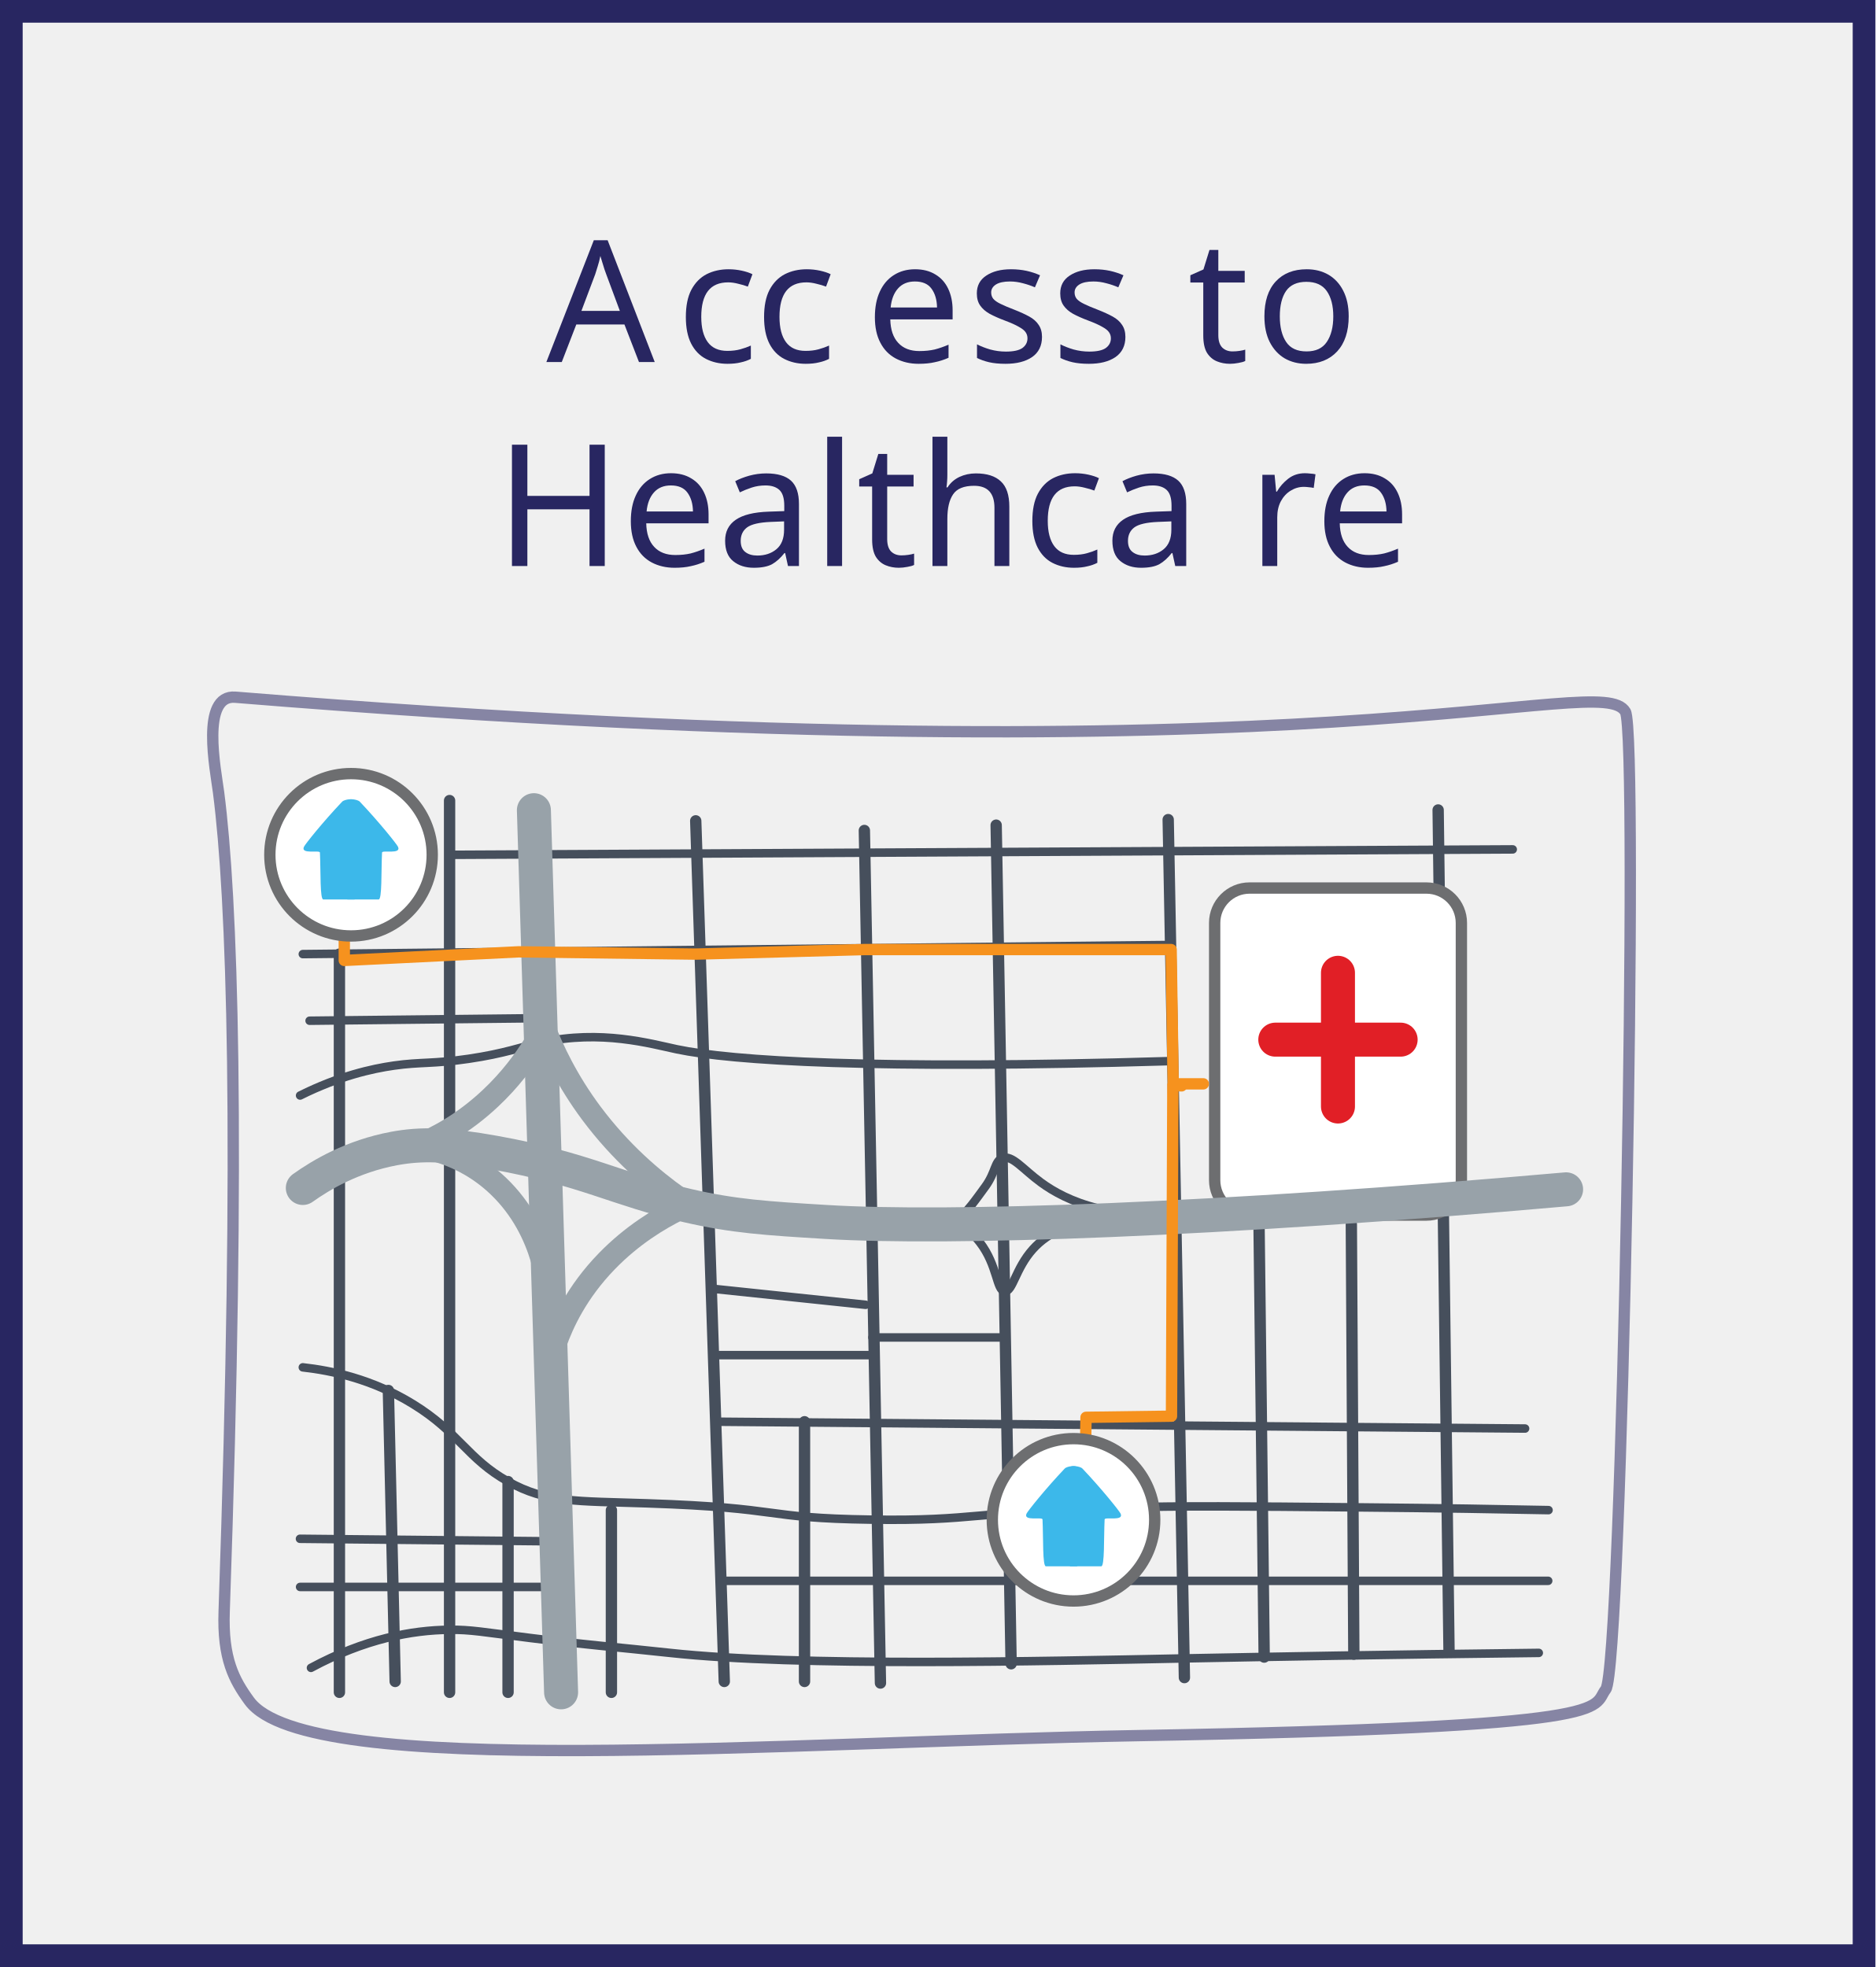
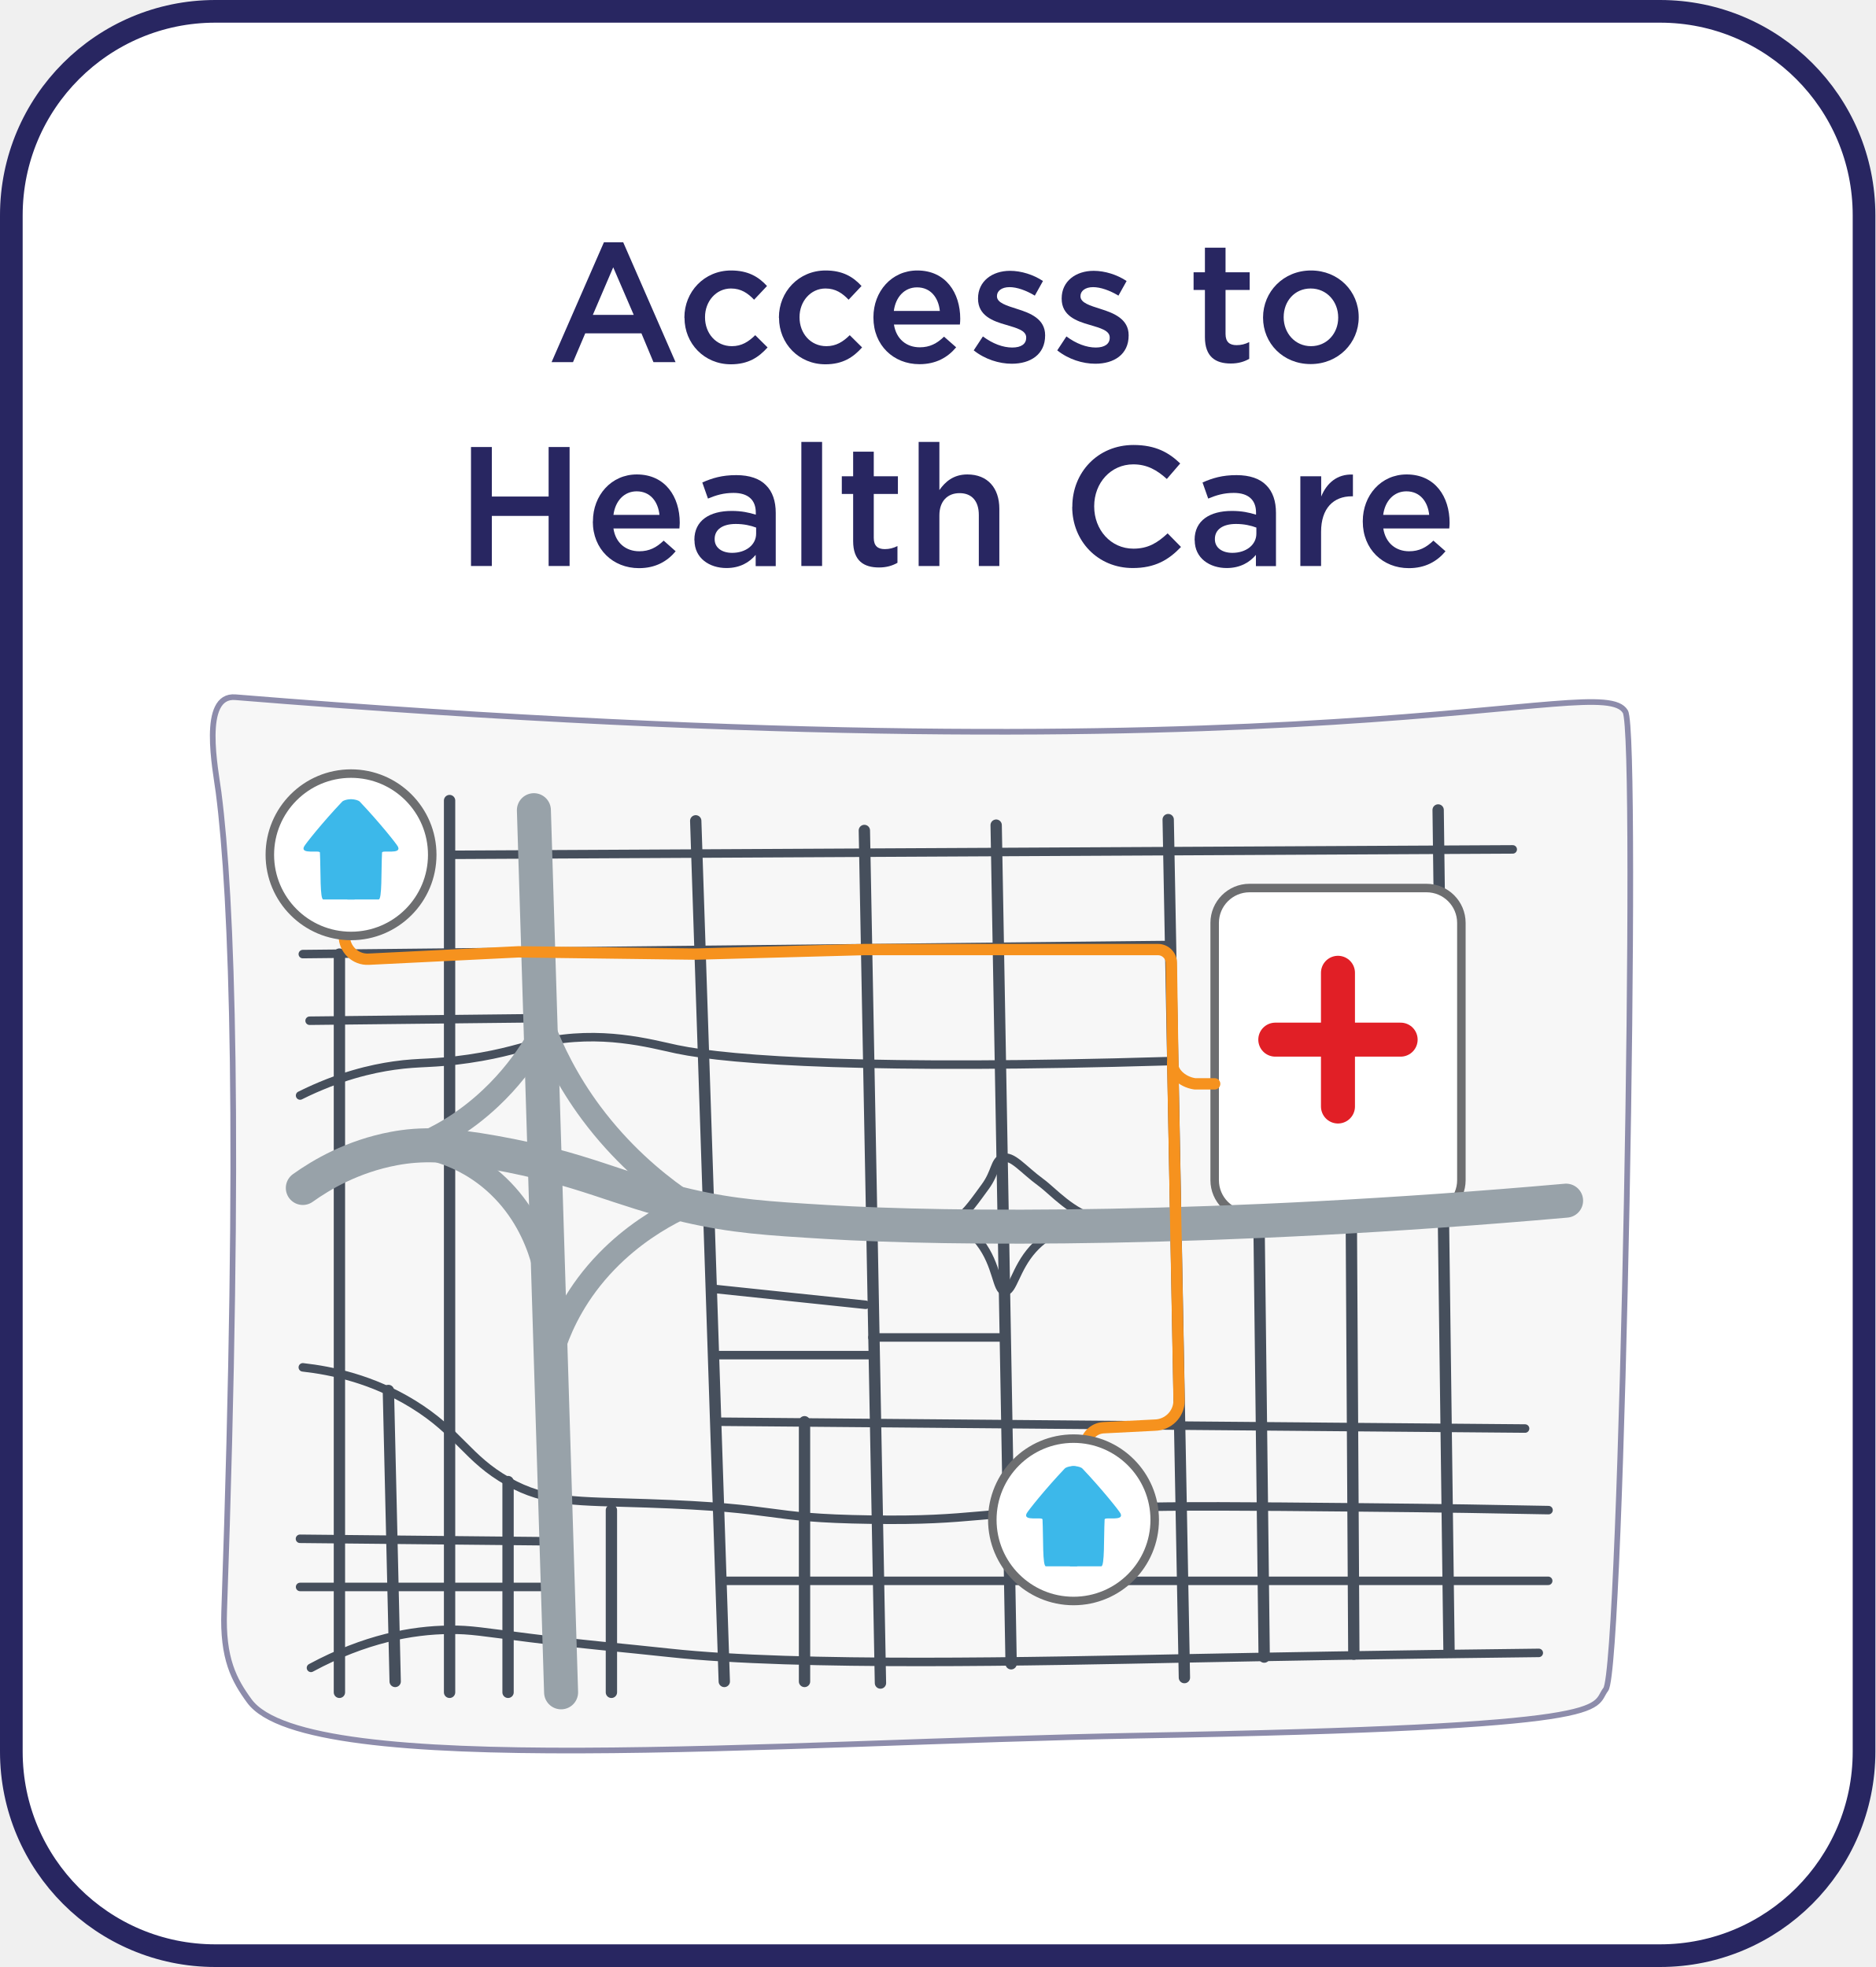
- <svg xmlns="http://www.w3.org/2000/svg" id="Cards" viewBox="0 0 165.48 173.59">
+ <svg xmlns="http://www.w3.org/2000/svg" id="Layer_2" data-name="Layer 2" viewBox="0 0 165.48 173.59">
  <defs>
    <style>
      .cls-1 {
        stroke: #f6921e;
      }

-       .cls-1, .cls-2, .cls-3, .cls-4, .cls-5, .cls-6, .cls-7 {
+       .cls-1, .cls-2, .cls-3, .cls-4, .cls-5, .cls-6 {
        fill: none;
-       }
- 
-       .cls-1, .cls-2, .cls-3, .cls-4, .cls-5, .cls-7 {
        stroke-linecap: round;
        stroke-linejoin: round;
      }

      .cls-2, .cls-4 {
        stroke: #464f5c;
      }

      .cls-3 {
        stroke: #e11f26;
      }

-       .cls-3, .cls-7 {
+       .cls-3, .cls-6 {
        stroke-width: 3px;
      }

-       .cls-4 {
+       .cls-4, .cls-7 {
        stroke-width: .75px;
      }

-       .cls-8 {
-         fill: #efefef;
-         opacity: .53;
+       .cls-8, .cls-5 {
+         stroke-width: 2px;
      }

-       .cls-8, .cls-9, .cls-6 {
+       .cls-8, .cls-9 {
+         stroke: #282661;
+       }
+ 
+       .cls-8, .cls-9, .cls-7 {
        stroke-miterlimit: 10;
      }

-       .cls-8, .cls-6 {
-         stroke: #282661;
-       }
- 
-       .cls-10 {
-         letter-spacing: -.03em;
-       }
- 
-       .cls-11 {
-         letter-spacing: -.02em;
+       .cls-8, .cls-7 {
+         fill: #fff;
      }

      .cls-5, .cls-6 {
-         stroke-width: 2px;
-       }
- 
-       .cls-5, .cls-7 {
        stroke: #98a2a9;
      }

      .cls-9 {
-         fill: #fff;
+         fill: #efefef;
+         opacity: .53;
+         stroke-width: .5px;
+       }
+ 
+       .cls-7 {
        stroke: #6d6e70;
      }

-       .cls-12 {
-         letter-spacing: -.02em;
+       .cls-10 {
+         fill: #282661;
      }

-       .cls-13 {
-         letter-spacing: 0em;
+       .cls-10, .cls-11 {
+         stroke-width: 0px;
      }

-       .cls-14 {
-         fill: #282661;
-         font-family: Gotham-Medium, Gotham;
-         font-size: 15px;
-         font-weight: 500;
-       }
- 
-       .cls-15 {
+       .cls-11 {
        fill: #3cb8ea;
-         stroke-width: 0px;
      }
    </style>
  </defs>
-   <path class="cls-8" d="m19.29,69.95c-.26-2-1.62-8.68,1.48-8.42,96.9,7.9,120.45-2.49,122.65,1.28,1.19,2.04-.29,84.44-1.73,86.28-1.29,1.66,1.85,3.33-41.21,4.08-31.75.56-73.35,3.97-78.48-3.06-1.35-1.85-2.37-3.73-2.22-7.91,1.47-42.27.7-63.01-.49-72.24Z" />
-   <line class="cls-2" x1="29.95" y1="84.2" x2="29.95" y2="149.35" />
-   <line class="cls-2" x1="34.87" y1="148.39" x2="34.27" y2="122.71" />
-   <line class="cls-2" x1="39.67" y1="149.35" x2="39.67" y2="70.65" />
-   <line class="cls-2" x1="44.83" y1="149.35" x2="44.83" y2="130.75" />
-   <line class="cls-2" x1="53.95" y1="149.35" x2="53.95" y2="133.28" />
-   <line class="cls-2" x1="63.91" y1="148.39" x2="61.39" y2="72.44" />
-   <line class="cls-2" x1="70.99" y1="148.39" x2="70.99" y2="125.47" />
-   <line class="cls-2" x1="77.69" y1="148.53" x2="76.27" y2="73.29" />
-   <line class="cls-2" x1="89.22" y1="146.83" x2="87.9" y2="72.82" />
-   <line class="cls-2" x1="104.51" y1="148.05" x2="103.08" y2="72.33" />
-   <line class="cls-2" x1="111.55" y1="146.24" x2="111.08" y2="106.76" />
-   <line class="cls-2" x1="119.46" y1="145.98" x2="119.24" y2="108.05" />
-   <line class="cls-2" x1="127.86" y1="145.73" x2="126.9" y2="71.48" />
-   <line class="cls-4" x1="39.67" y1="75.44" x2="133.48" y2="74.96" />
-   <line class="cls-4" x1="26.72" y1="84.2" x2="102.81" y2="83.4" />
-   <line class="cls-4" x1="27.32" y1="90.08" x2="48.31" y2="89.85" />
-   <path class="cls-4" d="m26.48,96.68c3.43-1.71,6.31-2.36,8.28-2.64,2.38-.34,3.4-.13,6.6-.6,3.19-.47,4.64-1.05,6.43-1.44,5.25-1.15,9.62.11,11.93.6,4.85,1.02,17.43,1.82,43.3,1.05" />
-   <path class="cls-4" d="m26.72,120.67c2.51.28,6.11,1.02,9.72,3.24,4.08,2.51,4.79,4.82,8.4,6.84,3.35,1.88,5.99,1.71,12.24,1.92,12.33.41,9.98,1.3,19.8,1.44,9.34.13,8.85-.71,22.2-1.08,5.2-.14,10.46-.1,21,0,6.88.06,12.59.16,16.56.24" />
-   <line class="cls-4" x1="26.47" y1="135.8" x2="49.51" y2="136.03" />
-   <line class="cls-4" x1="26.48" y1="140.05" x2="50.12" y2="140.05" />
-   <path class="cls-4" d="m27.44,147.19c4.75-2.56,8.89-3.33,12.24-3.36,1.86-.02,2.92.2,7.08.72,4.11.52,8.24.87,12.36,1.32,11.31,1.23,32.55.74,45.71.48,6.82-.13,17.52-.33,30.95-.48" />
-   <line class="cls-4" x1="63.5" y1="139.51" x2="136.61" y2="139.51" />
-   <line class="cls-4" x1="63.6" y1="125.47" x2="134.57" y2="126.07" />
-   <line class="cls-4" x1="63.5" y1="119.59" x2="76.98" y2="119.59" />
-   <line class="cls-4" x1="62.76" y1="113.72" x2="76.38" y2="115.15" />
-   <line class="cls-4" x1="76.98" y1="118.03" x2="88.37" y2="118.03" />
-   <path class="cls-4" d="m96.18,107.74c-1.64.27-3.61.91-5.04,2.5-1.55,1.72-1.77,3.77-2.49,3.72-.74-.06-.61-2.27-2.19-4.32-1-1.29-2.28-2-3.24-2.4" />
-   <path class="cls-4" d="m96.9,106.64c-2.35-.57-3.96-1.49-5.04-2.28-1.63-1.19-2.54-2.46-3.41-2.15-.7.25-.58,1.24-1.51,2.51-.76,1.03-1.73,2.46-2.4,2.77" />
-   <rect class="cls-9" x="107.18" y="78.37" width="21.77" height="28.86" rx="3.08" ry="3.08" />
-   <line class="cls-3" x1="118.06" y1="85.85" x2="118.06" y2="97.65" />
-   <line class="cls-3" x1="112.53" y1="91.75" x2="123.59" y2="91.75" />
-   <line id="V" class="cls-7" x1="47.11" y1="71.5" x2="49.51" y2="149.35" />
-   <path class="cls-7" d="m26.72,104.84c1.64-1.17,4.37-2.79,8.04-3.48,2.42-.45,4.7-.39,8.88.36,8.01,1.44,10.73,3.23,17.04,4.68,4.08.94,6.96,1.12,12.24,1.44,10.75.66,34.39-.15,65.27-2.88" />
-   <path class="cls-5" d="m59.83,105.68c-2.16-1.53-5.04-3.94-7.65-7.44-2.13-2.86-3.42-5.58-4.22-7.68" />
-   <path class="cls-5" d="m47.11,92.24c-.86,1.37-2.1,3.06-3.84,4.69-2.37,2.23-4.71,3.46-6.36,4.14" />
-   <path class="cls-5" d="m35.83,101.07c1.19.08,4.89.49,8.16,3.62,4.2,4.03,4.46,9.48,4.49,10.46" />
-   <path class="cls-5" d="m49.03,118.51c.6-1.69,1.85-4.46,4.51-7.2,2.25-2.32,4.64-3.74,6.29-4.56" />
-   <polyline class="cls-1" points="30.38 82.4 30.38 84.76 45.76 84 61.39 84.2 76.27 83.8 87.9 83.8 103.34 83.8 103.52 95.65 106.18 95.65" />
-   <polyline class="cls-1" points="95.78 128.13 95.83 125.08 103.37 124.98 103.49 95.78 104.26 95.83" />
-   <rect class="cls-9" x="23.81" y="68.27" width="14.33" height="14.33" rx="7.17" ry="7.17" />
-   <rect class="cls-9" x="87.56" y="126.96" width="14.33" height="14.33" rx="7.17" ry="7.17" />
-   <g>
-     <path class="cls-15" d="m30.19,70.75c.21-.22,1.1-.32,1.1-.06.06,2.83-.04,6.94,0,8.69,0,0-1.78,0-2.76,0-.31,0-.22-2.45-.3-4.14-.01-.25-1.73.19-1.41-.51.09-.21,1.66-2.18,3.37-3.98Z" />
-     <path class="cls-15" d="m31.75,70.75c-.21-.22-1.1-.32-1.1-.06-.06,2.83.04,6.94,0,8.69,0,0,1.78,0,2.76,0,.31,0,.22-2.45.3-4.14.01-.25,1.73.19,1.41-.51-.09-.21-1.66-2.18-3.37-3.98Z" />
+   <g id="Cards_Updated_Copy_Outlined_" data-name="Cards (Updated | Copy Outlined)">
+     <g>
+       <rect id="Border" class="cls-8" x="1" y="1" width="163.48" height="171.59" rx="18" ry="18" />
+       <path class="cls-9" d="m19.29,69.95c-.26-2-1.62-8.68,1.48-8.42,96.9,7.9,120.45-2.49,122.65,1.28,1.19,2.04-.29,84.44-1.73,86.28-1.29,1.66,1.85,3.33-41.21,4.08-31.75.56-73.35,3.97-78.48-3.06-1.35-1.85-2.37-3.73-2.22-7.91,1.47-42.27.7-63.01-.49-72.24Z" />
+       <line class="cls-2" x1="29.95" y1="84.2" x2="29.95" y2="149.35" />
+       <line class="cls-2" x1="34.87" y1="148.39" x2="34.27" y2="122.71" />
+       <line class="cls-2" x1="39.67" y1="149.35" x2="39.67" y2="70.65" />
+       <line class="cls-2" x1="44.83" y1="149.35" x2="44.83" y2="130.75" />
+       <line class="cls-2" x1="53.95" y1="149.35" x2="53.95" y2="133.28" />
+       <line class="cls-2" x1="63.91" y1="148.39" x2="61.39" y2="72.44" />
+       <line class="cls-2" x1="70.99" y1="148.39" x2="70.99" y2="125.47" />
+       <line class="cls-2" x1="77.69" y1="148.53" x2="76.27" y2="73.29" />
+       <line class="cls-2" x1="89.22" y1="146.83" x2="87.9" y2="72.82" />
+       <line class="cls-2" x1="104.51" y1="148.05" x2="103.08" y2="72.33" />
+       <line class="cls-2" x1="111.55" y1="146.24" x2="111.08" y2="106.76" />
+       <line class="cls-2" x1="119.46" y1="145.98" x2="119.24" y2="108.05" />
+       <line class="cls-2" x1="127.86" y1="145.73" x2="126.9" y2="71.48" />
+       <line class="cls-4" x1="39.67" y1="75.44" x2="133.48" y2="74.96" />
+       <line class="cls-4" x1="26.72" y1="84.2" x2="102.81" y2="83.4" />
+       <line class="cls-4" x1="27.32" y1="90.08" x2="48.31" y2="89.85" />
+       <path class="cls-4" d="m26.48,96.68c3.43-1.71,6.31-2.36,8.28-2.64,2.38-.34,3.4-.13,6.6-.6,3.19-.47,4.64-1.05,6.43-1.44,5.25-1.15,9.62.11,11.93.6,4.85,1.02,17.43,1.82,43.3,1.05" />
+       <path class="cls-4" d="m26.72,120.67c2.51.28,6.11,1.02,9.72,3.24,4.08,2.51,4.79,4.82,8.4,6.84,3.35,1.88,5.99,1.71,12.24,1.92,12.33.41,9.98,1.3,19.8,1.44,9.34.13,8.85-.71,22.2-1.08,5.2-.14,10.46-.1,21,0,6.88.06,12.59.16,16.56.24" />
+       <line class="cls-4" x1="26.47" y1="135.8" x2="49.51" y2="136.03" />
+       <line class="cls-4" x1="26.48" y1="140.05" x2="50.12" y2="140.05" />
+       <path class="cls-4" d="m27.44,147.19c4.75-2.56,8.89-3.33,12.24-3.36,1.86-.02,2.92.2,7.08.72,4.11.52,8.24.87,12.36,1.32,11.31,1.23,32.55.74,45.71.48,6.82-.13,17.52-.33,30.95-.48" />
+       <line class="cls-4" x1="63.5" y1="139.51" x2="136.61" y2="139.51" />
+       <line class="cls-4" x1="63.6" y1="125.47" x2="134.57" y2="126.07" />
+       <line class="cls-4" x1="63.5" y1="119.59" x2="76.98" y2="119.59" />
+       <line class="cls-4" x1="62.76" y1="113.72" x2="76.38" y2="115.15" />
+       <line class="cls-4" x1="76.98" y1="118.03" x2="88.37" y2="118.03" />
+       <path class="cls-4" d="m96.18,107.74c-1.64.27-3.61.91-5.04,2.5-1.55,1.72-1.77,3.77-2.49,3.72-.74-.06-.61-2.27-2.19-4.32-1-1.29-2.28-2-3.24-2.4" />
+       <path class="cls-4" d="m96.9,107.64c-2.35-.57-3.96-2.49-5.04-3.28-1.63-1.19-2.54-2.46-3.41-2.15-.7.25-.58,1.24-1.51,2.51-.76,1.03-1.73,2.46-2.4,2.77" />
+       <rect class="cls-7" x="107.18" y="78.37" width="21.77" height="28.86" rx="3.08" ry="3.08" />
+       <line class="cls-3" x1="118.06" y1="85.85" x2="118.06" y2="97.65" />
+       <line class="cls-3" x1="112.53" y1="91.75" x2="123.59" y2="91.75" />
+       <line id="V" class="cls-6" x1="47.11" y1="71.5" x2="49.51" y2="149.35" />
+       <path class="cls-6" d="m26.72,104.84c1.64-1.17,4.37-2.79,8.04-3.48,2.42-.45,4.7-.39,8.88.36,8.01,1.44,10.73,3.23,17.04,4.68,4.08.94,6.96,1.12,12.24,1.44,10.75.66,34.39.85,65.27-1.88" />
+       <path class="cls-5" d="m59.83,105.68c-2.16-1.53-5.04-3.94-7.65-7.44-2.13-2.86-3.42-5.58-4.22-7.68" />
+       <path class="cls-5" d="m47.11,92.24c-.86,1.37-2.1,3.06-3.84,4.69-2.37,2.23-4.71,3.46-6.36,4.14" />
+       <path class="cls-5" d="m35.83,101.07c1.19.08,4.89.49,8.16,3.62,4.2,4.03,4.46,9.48,4.49,10.46" />
+       <path class="cls-5" d="m49.03,118.51c.6-1.69,1.85-4.46,4.51-7.2,2.25-2.32,4.64-3.74,6.29-4.56" />
+       <path class="cls-1" d="m30.38,82.4v.2c0,1.17.98,2.11,2.15,2.05l13.22-.65,15.63.2,14.88-.4h25.92c.64,0,1.17.52,1.18,1.16l.13,8.78c-.14.82.77,1.74,1.94,1.91h1.75" />
+       <path class="cls-1" d="m95.78,128.13v-.52c.04-.86.72-1.56,1.58-1.61l4.53-.23c1.19-.02,2.15-.98,2.15-2.17l-.56-29.85" />
+       <rect class="cls-7" x="23.81" y="68.27" width="14.33" height="14.33" rx="7.17" ry="7.17" />
+       <rect class="cls-7" x="87.56" y="126.96" width="14.33" height="14.33" rx="7.17" ry="7.17" />
+       <g>
+         <path class="cls-11" d="m30.19,70.75c.21-.22,1.1-.32,1.1-.06.06,2.83-.04,6.94,0,8.69,0,0-1.78,0-2.76,0-.31,0-.22-2.45-.3-4.14-.01-.25-1.73.19-1.41-.51.09-.21,1.66-2.18,3.37-3.98Z" />
+         <path class="cls-11" d="m31.75,70.75c-.21-.22-1.1-.32-1.1-.06-.06,2.83.04,6.94,0,8.69,0,0,1.78,0,2.76,0,.31,0,.22-2.45.3-4.14.01-.25,1.73.19,1.41-.51-.09-.21-1.66-2.18-3.37-3.98Z" />
+       </g>
+       <g>
+         <path class="cls-11" d="m93.95,129.6c.21-.22,1.1-.32,1.1-.06.06,2.83-.04,6.94,0,8.69,0,0-1.78,0-2.76,0-.31,0-.22-2.45-.3-4.14-.01-.25-1.73.19-1.41-.51.09-.21,1.66-2.18,3.37-3.98Z" />
+         <path class="cls-11" d="m95.51,129.6c-.21-.22-1.1-.32-1.1-.06-.06,2.83.04,6.94,0,8.69,0,0,1.78,0,2.76,0,.31,0,.22-2.45.3-4.14.01-.25,1.73.19,1.41-.51-.09-.21-1.66-2.18-3.37-3.98Z" />
+       </g>
+       <g>
+         <path class="cls-10" d="m53.28,21.38h1.71l4.62,10.58h-1.95l-1.06-2.54h-4.96l-1.08,2.54h-1.89l4.62-10.58Zm2.64,6.41l-1.81-4.2-1.8,4.2h3.61Z" />
+         <path class="cls-10" d="m60.39,28.04v-.03c0-2.25,1.74-4.14,4.12-4.14,1.49,0,2.42.55,3.17,1.37l-1.14,1.21c-.55-.57-1.14-.99-2.04-.99-1.32,0-2.29,1.14-2.29,2.52v.03c0,1.41.97,2.54,2.37,2.54.86,0,1.47-.39,2.06-.97l1.09,1.08c-.78.87-1.7,1.49-3.24,1.49-2.35,0-4.09-1.84-4.09-4.09Z" />
+         <path class="cls-10" d="m68.73,28.04v-.03c0-2.25,1.74-4.14,4.12-4.14,1.49,0,2.42.55,3.17,1.37l-1.14,1.21c-.55-.57-1.14-.99-2.04-.99-1.32,0-2.29,1.14-2.29,2.52v.03c0,1.41.97,2.54,2.37,2.54.86,0,1.47-.39,2.06-.97l1.09,1.08c-.78.87-1.7,1.49-3.24,1.49-2.35,0-4.09-1.84-4.09-4.09Z" />
+         <path class="cls-10" d="m77.07,28.02v-.03c0-2.26,1.6-4.12,3.87-4.12,2.52,0,3.79,1.98,3.79,4.26,0,.17-.01.33-.03.51h-5.82c.2,1.29,1.11,2.01,2.28,2.01.88,0,1.51-.33,2.14-.94l1.07.94c-.75.9-1.79,1.49-3.24,1.49-2.29,0-4.06-1.67-4.06-4.11Zm5.86-.58c-.12-1.17-.81-2.08-2.01-2.08-1.11,0-1.89.85-2.05,2.08h4.06Z" />
+         <path class="cls-10" d="m85.92,30.92l.81-1.23c.87.65,1.78.98,2.59.98s1.23-.33,1.23-.86v-.03c0-.62-.84-.83-1.77-1.11-1.17-.33-2.48-.81-2.48-2.31v-.03c0-1.51,1.25-2.43,2.82-2.43.99,0,2.07.34,2.91.9l-.72,1.29c-.76-.46-1.57-.75-2.23-.75-.71,0-1.11.35-1.11.78v.03c0,.58.86.82,1.79,1.12,1.16.36,2.46.88,2.46,2.31v.03c0,1.67-1.29,2.49-2.94,2.49-1.12,0-2.37-.39-3.36-1.18Z" />
+         <path class="cls-10" d="m93.29,30.92l.81-1.23c.87.65,1.79.98,2.59.98s1.23-.33,1.23-.86v-.03c0-.62-.84-.83-1.77-1.11-1.17-.33-2.47-.81-2.47-2.31v-.03c0-1.51,1.25-2.43,2.82-2.43.99,0,2.07.34,2.91.9l-.72,1.29c-.76-.46-1.58-.75-2.24-.75-.7,0-1.11.35-1.11.78v.03c0,.58.85.82,1.79,1.12,1.15.36,2.46.88,2.46,2.31v.03c0,1.67-1.29,2.49-2.94,2.49-1.12,0-2.37-.39-3.36-1.18Z" />
+         <path class="cls-10" d="m106.32,29.76v-4.17h-1v-1.56h1v-2.17h1.82v2.17h2.13v1.56h-2.13v3.88c0,.71.36.99.97.99.41,0,.76-.09,1.12-.27v1.48c-.45.25-.95.41-1.63.41-1.33,0-2.28-.58-2.28-2.33Z" />
+         <path class="cls-10" d="m111.45,28.04v-.03c0-2.26,1.8-4.14,4.23-4.14s4.21,1.84,4.21,4.11v.03c0,2.25-1.8,4.12-4.24,4.12s-4.2-1.84-4.2-4.09Zm6.63,0v-.03c0-1.39-1-2.55-2.43-2.55s-2.38,1.14-2.38,2.52v.03c0,1.38,1,2.54,2.41,2.54s2.4-1.14,2.4-2.5Z" />
+         <path class="cls-10" d="m41.56,39.45h1.84v4.37h5.01v-4.37h1.85v10.5h-1.85v-4.42h-5.01v4.42h-1.84v-10.5Z" />
+         <path class="cls-10" d="m52.32,46.02v-.03c0-2.26,1.61-4.12,3.87-4.12,2.52,0,3.79,1.98,3.79,4.26,0,.17-.02.33-.03.51h-5.82c.19,1.29,1.11,2.01,2.28,2.01.88,0,1.52-.33,2.15-.94l1.06.94c-.75.9-1.79,1.49-3.24,1.49-2.29,0-4.07-1.67-4.07-4.11Zm5.87-.58c-.12-1.17-.81-2.08-2.01-2.08-1.11,0-1.89.85-2.05,2.08h4.07Z" />
+         <path class="cls-10" d="m61.27,47.67v-.03c0-1.71,1.35-2.55,3.29-2.55.88,0,1.51.14,2.13.33v-.19c0-1.12-.69-1.73-1.96-1.73-.88,0-1.54.2-2.26.5l-.5-1.42c.88-.39,1.74-.65,3-.65,1.18,0,2.07.32,2.62.89.58.57.86,1.41.86,2.44v4.7h-1.77v-.99c-.54.64-1.36,1.16-2.58,1.16-1.49,0-2.82-.86-2.82-2.45Zm5.45-.57v-.54c-.47-.18-1.08-.32-1.8-.32-1.17,0-1.86.5-1.86,1.32v.03c0,.77.67,1.2,1.54,1.2,1.2,0,2.12-.69,2.12-1.7Z" />
+         <path class="cls-10" d="m70.71,39h1.83v10.95h-1.83v-10.95Z" />
+         <path class="cls-10" d="m75.28,47.76v-4.17h-1v-1.56h1v-2.17h1.82v2.17h2.13v1.56h-2.13v3.88c0,.71.36.99.97.99.41,0,.76-.09,1.12-.27v1.48c-.45.25-.95.41-1.63.41-1.33,0-2.28-.58-2.28-2.33Z" />
+         <path class="cls-10" d="m81.06,39h1.83v4.25c.51-.73,1.24-1.38,2.47-1.38,1.79,0,2.82,1.2,2.82,3.03v5.05h-1.81v-4.5c0-1.23-.62-1.93-1.7-1.93s-1.78.73-1.78,1.96v4.47h-1.83v-10.95Z" />
+         <path class="cls-10" d="m94.62,44.73v-.03c0-2.99,2.23-5.43,5.4-5.43,1.95,0,3.12.67,4.12,1.63l-1.18,1.37c-.86-.78-1.74-1.29-2.96-1.29-1.98,0-3.45,1.63-3.45,3.69v.03c0,2.05,1.46,3.72,3.46,3.72,1.29,0,2.12-.51,3.02-1.35l1.18,1.2c-1.09,1.14-2.29,1.86-4.26,1.86-3.08,0-5.34-2.38-5.34-5.4Z" />
+         <path class="cls-10" d="m105.41,47.67v-.03c0-1.71,1.35-2.55,3.29-2.55.88,0,1.51.14,2.13.33v-.19c0-1.12-.69-1.73-1.96-1.73-.88,0-1.54.2-2.26.5l-.5-1.42c.88-.39,1.74-.65,3-.65,1.18,0,2.07.32,2.62.89.58.57.86,1.41.86,2.44v4.7h-1.77v-.99c-.54.64-1.36,1.16-2.58,1.16-1.49,0-2.82-.86-2.82-2.45Zm5.45-.57v-.54c-.47-.18-1.08-.32-1.8-.32-1.17,0-1.86.5-1.86,1.32v.03c0,.77.67,1.2,1.54,1.2,1.2,0,2.12-.69,2.12-1.7Z" />
+         <path class="cls-10" d="m114.75,42.03h1.83v1.79c.49-1.19,1.41-2,2.8-1.94v1.92h-.11c-1.59,0-2.7,1.04-2.7,3.14v3.01h-1.83v-7.92Z" />
+         <path class="cls-10" d="m120.25,46.02v-.03c0-2.26,1.6-4.12,3.87-4.12,2.52,0,3.79,1.98,3.79,4.26,0,.17-.01.33-.03.51h-5.82c.2,1.29,1.11,2.01,2.28,2.01.88,0,1.51-.33,2.14-.94l1.07.94c-.75.9-1.79,1.49-3.24,1.49-2.29,0-4.06-1.67-4.06-4.11Zm5.86-.58c-.12-1.17-.81-2.08-2.01-2.08-1.11,0-1.89.85-2.05,2.08h4.06Z" />
+       </g>
+     </g>
  </g>
-   <g>
-     <path class="cls-15" d="m93.95,129.6c.21-.22,1.1-.32,1.1-.06.06,2.83-.04,6.94,0,8.69,0,0-1.78,0-2.76,0-.31,0-.22-2.45-.3-4.14-.01-.25-1.73.19-1.41-.51.09-.21,1.66-2.18,3.37-3.98Z" />
-     <path class="cls-15" d="m95.51,129.6c-.21-.22-1.1-.32-1.1-.06-.06,2.83.04,6.94,0,8.69,0,0,1.78,0,2.76,0,.31,0,.22-2.45.3-4.14.01-.25,1.73.19,1.41-.51-.09-.21-1.66-2.18-3.37-3.98Z" />
-   </g>
-   <text class="cls-14" transform="translate(48.21 31.95)">
-     <tspan class="cls-10" x="0" y="0">A</tspan>
-     <tspan class="cls-12" x="11.48" y="0">cc</tspan>
-     <tspan x="28.16" y="0">e</tspan>
-     <tspan class="cls-13" x="37.22" y="0">s</tspan>
-     <tspan x="44.58" y="0">s </tspan>
-     <tspan class="cls-12" x="56.59" y="0">t</tspan>
-     <tspan x="62.53" y="0">o </tspan>
-     <tspan x="-4.49" y="18">Healthca</tspan>
-     <tspan class="cls-11" x="61.9" y="18">r</tspan>
-     <tspan x="67.82" y="18">e</tspan>
-   </text>
-   <rect id="Border" class="cls-6" x="1" y="1" width="163.48" height="171.59" />
</svg>
